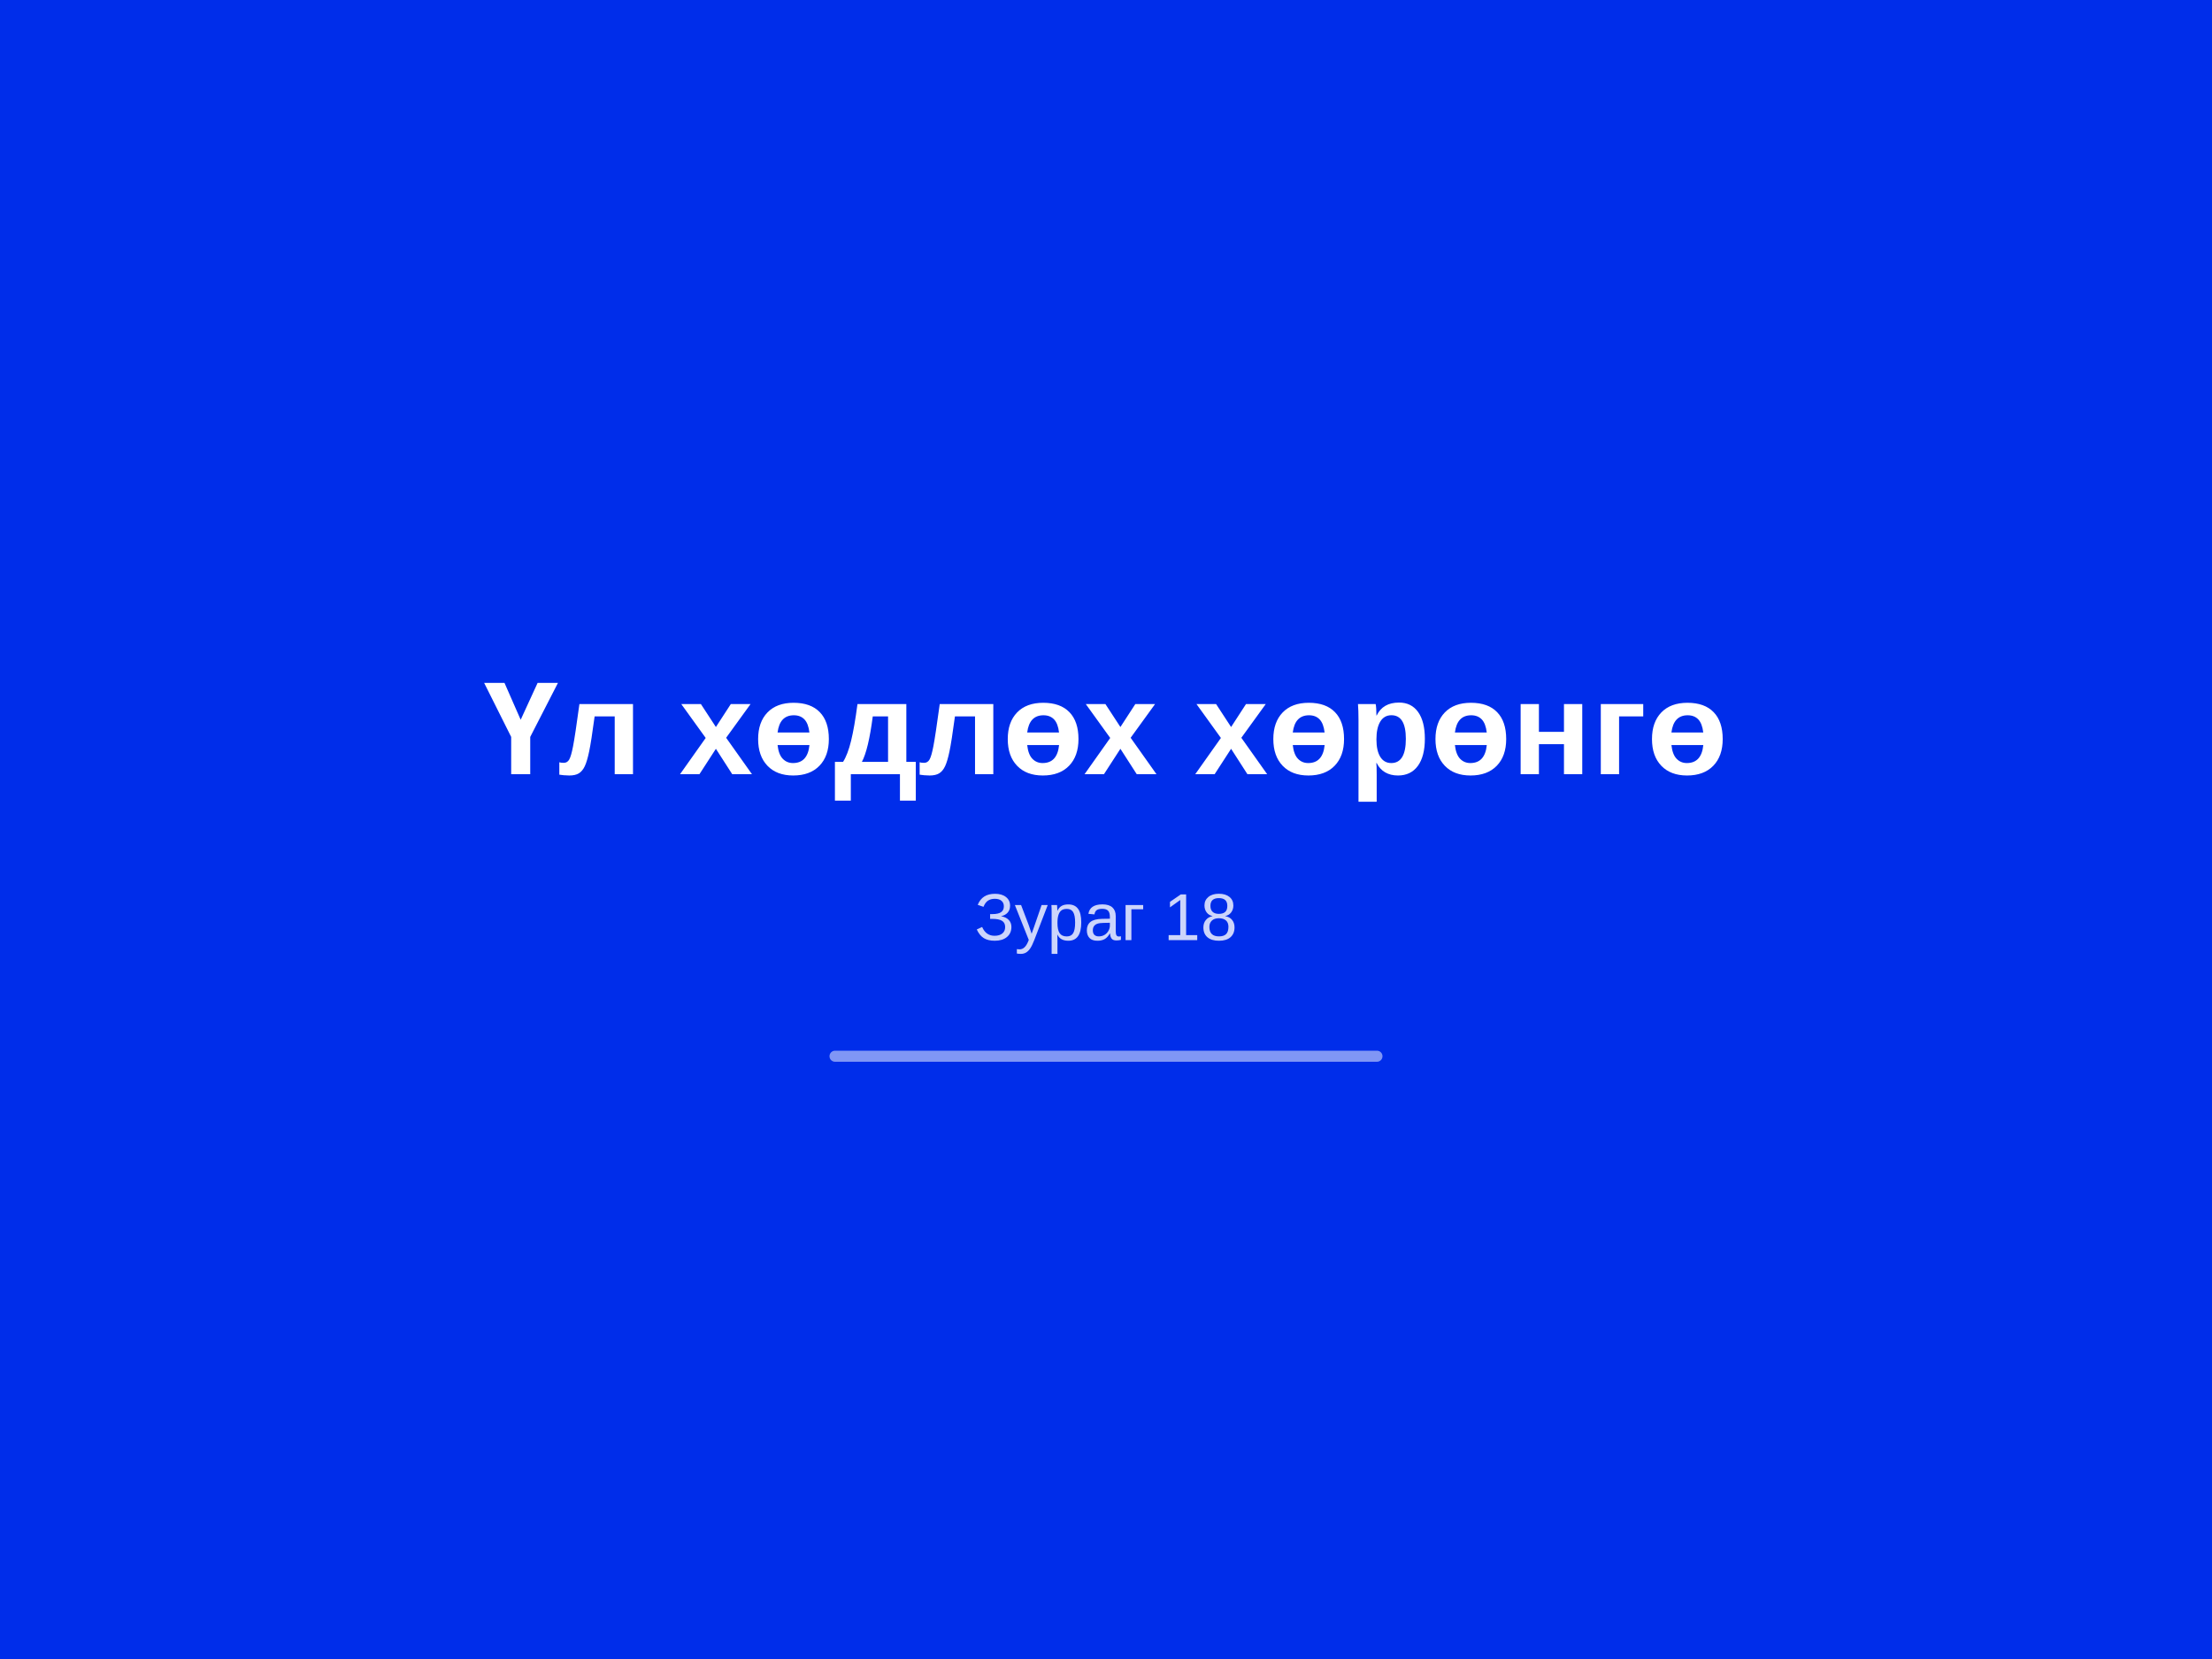
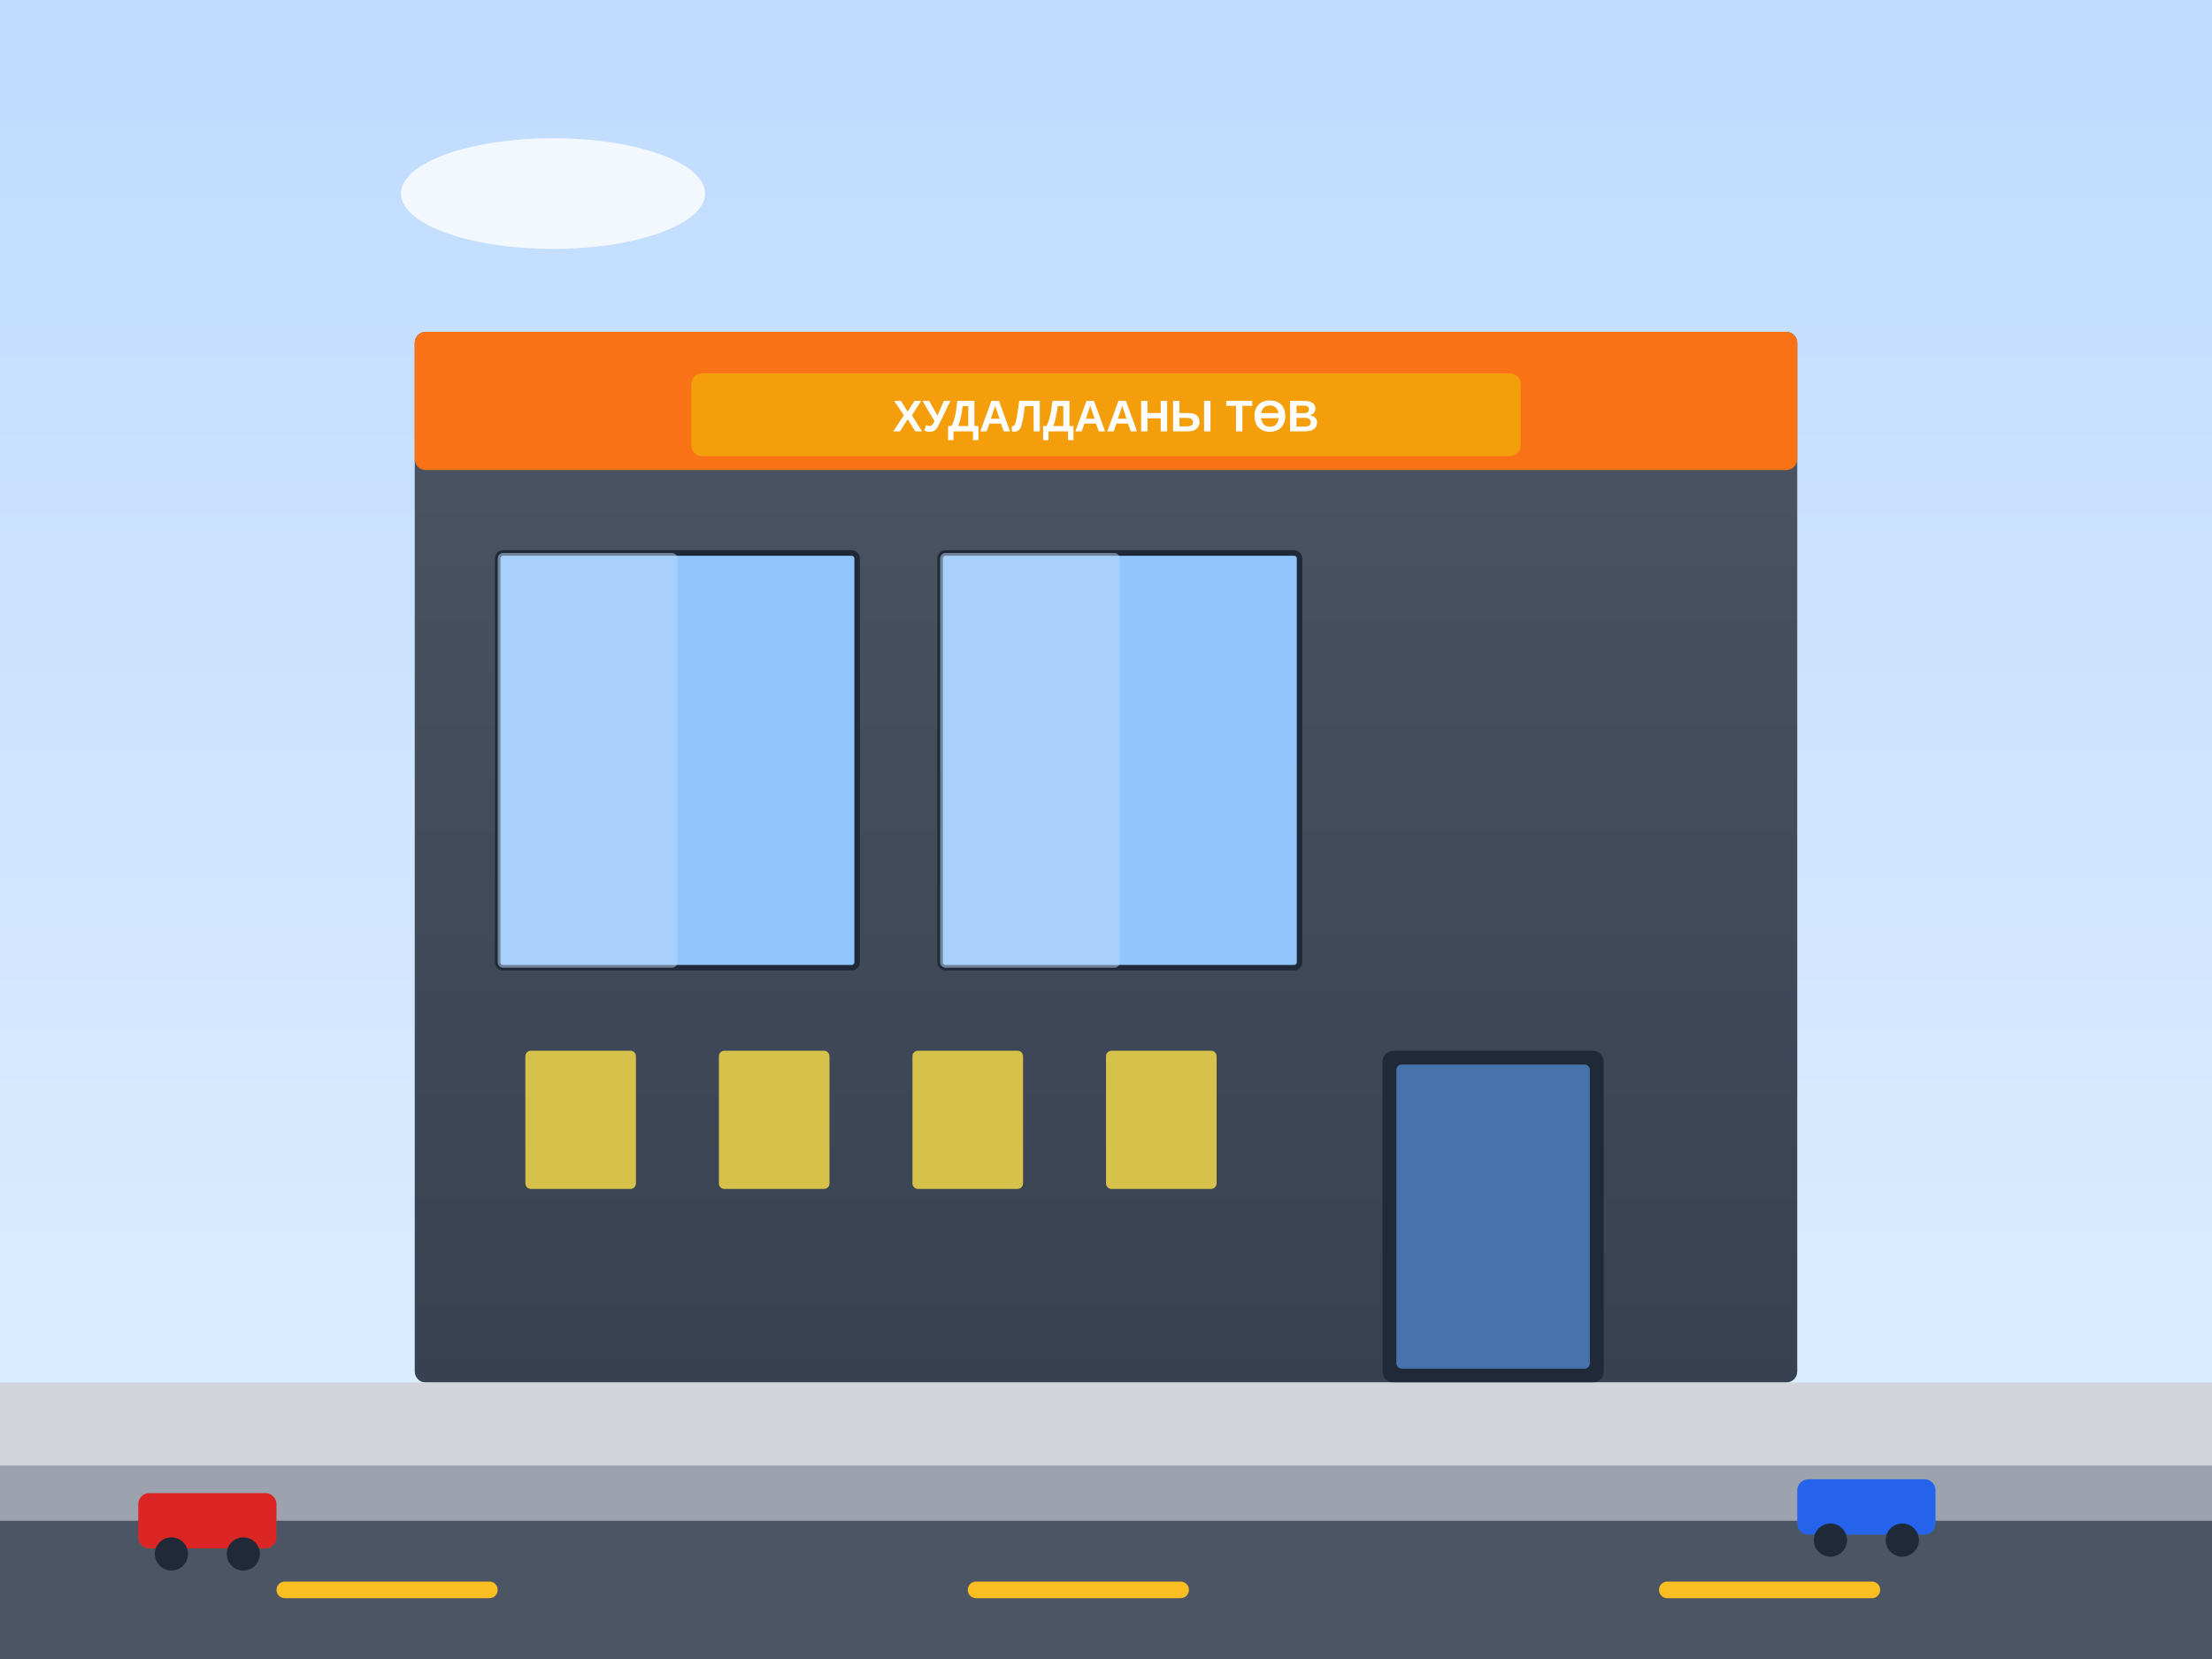
<svg xmlns="http://www.w3.org/2000/svg" width="800" height="600" viewBox="0 0 800 600">
-   <rect width="800" height="600" fill="#002dea" />
-   <text x="400" y="280" font-family="Arial" font-size="48" fill="white" text-anchor="middle" font-weight="bold">Үл хөдлөх хөрөнгө</text>
-   <text x="400" y="340" font-family="Arial" font-size="24" fill="rgba(255,255,255,0.8)" text-anchor="middle">Зураг 18</text>
-   <rect x="300" y="380" width="200" height="4" rx="2" fill="rgba(255,255,255,0.5)" />
+   <defs>
+     <linearGradient id="s17" x1="0" y1="0" x2="0" y2="1">
+       <stop offset="0%" stop-color="#BFDBFE" />
+       <stop offset="100%" stop-color="#E0F0FF" />
+     </linearGradient>
+     <linearGradient id="cb17" x1="0" y1="0" x2="0" y2="1">
+       <stop offset="0%" stop-color="#4B5563" />
+       <stop offset="100%" stop-color="#374151" />
+     </linearGradient>
+   </defs>
+   <rect width="800" height="600" fill="url(#s17)" />
+   <ellipse cx="200" cy="70" rx="55" ry="20" fill="white" opacity="0.8" />
+   <rect x="150" y="120" width="500" height="380" fill="url(#cb17)" rx="4" />
+   <rect x="150" y="120" width="500" height="50" fill="#F97316" rx="4" />
+   <rect x="180" y="200" width="130" height="150" fill="#93C5FD" rx="2" stroke="#1F2937" stroke-width="2" />
+   <rect x="180" y="200" width="65" height="150" fill="#BFDBFE" rx="2" opacity="0.5" />
+   <rect x="340" y="200" width="130" height="150" fill="#93C5FD" rx="2" stroke="#1F2937" stroke-width="2" />
+   <rect x="340" y="200" width="65" height="150" fill="#BFDBFE" rx="2" opacity="0.5" />
+   <rect x="500" y="380" width="80" height="120" fill="#1F2937" rx="4" />
+   <rect x="505" y="385" width="70" height="110" fill="#60A5FA" rx="2" opacity="0.6" />
+   <rect x="250" y="135" width="300" height="30" fill="#F59E0B" rx="4" />
+   <text x="400" y="156" font-family="Arial" font-size="16" fill="white" text-anchor="middle" font-weight="bold">ХУДАЛДААНЫ ТӨВ</text>
+   <rect x="190" y="380" width="40" height="50" fill="#FDE047" rx="2" opacity="0.8" />
+   <rect x="260" y="380" width="40" height="50" fill="#FDE047" rx="2" opacity="0.8" />
+   <rect x="330" y="380" width="40" height="50" fill="#FDE047" rx="2" opacity="0.8" />
+   <rect x="400" y="380" width="40" height="50" fill="#FDE047" rx="2" opacity="0.8" />
+   <rect x="0" y="500" width="800" height="30" fill="#D1D5DB" />
+   <rect x="0" y="530" width="800" height="70" fill="#9CA3AF" />
+   <rect x="0" y="550" width="800" height="50" fill="#4B5563" />
+   <rect x="100" y="572" width="80" height="6" fill="#FBBF24" rx="3" />
+   <rect x="350" y="572" width="80" height="6" fill="#FBBF24" rx="3" />
+   <rect x="600" y="572" width="80" height="6" fill="#FBBF24" rx="3" />
+   <rect x="50" y="540" width="50" height="20" fill="#DC2626" rx="4" />
+   <circle cx="62" cy="562" r="6" fill="#1F2937" />
+   <circle cx="88" cy="562" r="6" fill="#1F2937" />
+   <rect x="650" y="535" width="50" height="20" fill="#2563EB" rx="4" />
+   <circle cx="662" cy="557" r="6" fill="#1F2937" />
+   <circle cx="688" cy="557" r="6" fill="#1F2937" />
</svg>
